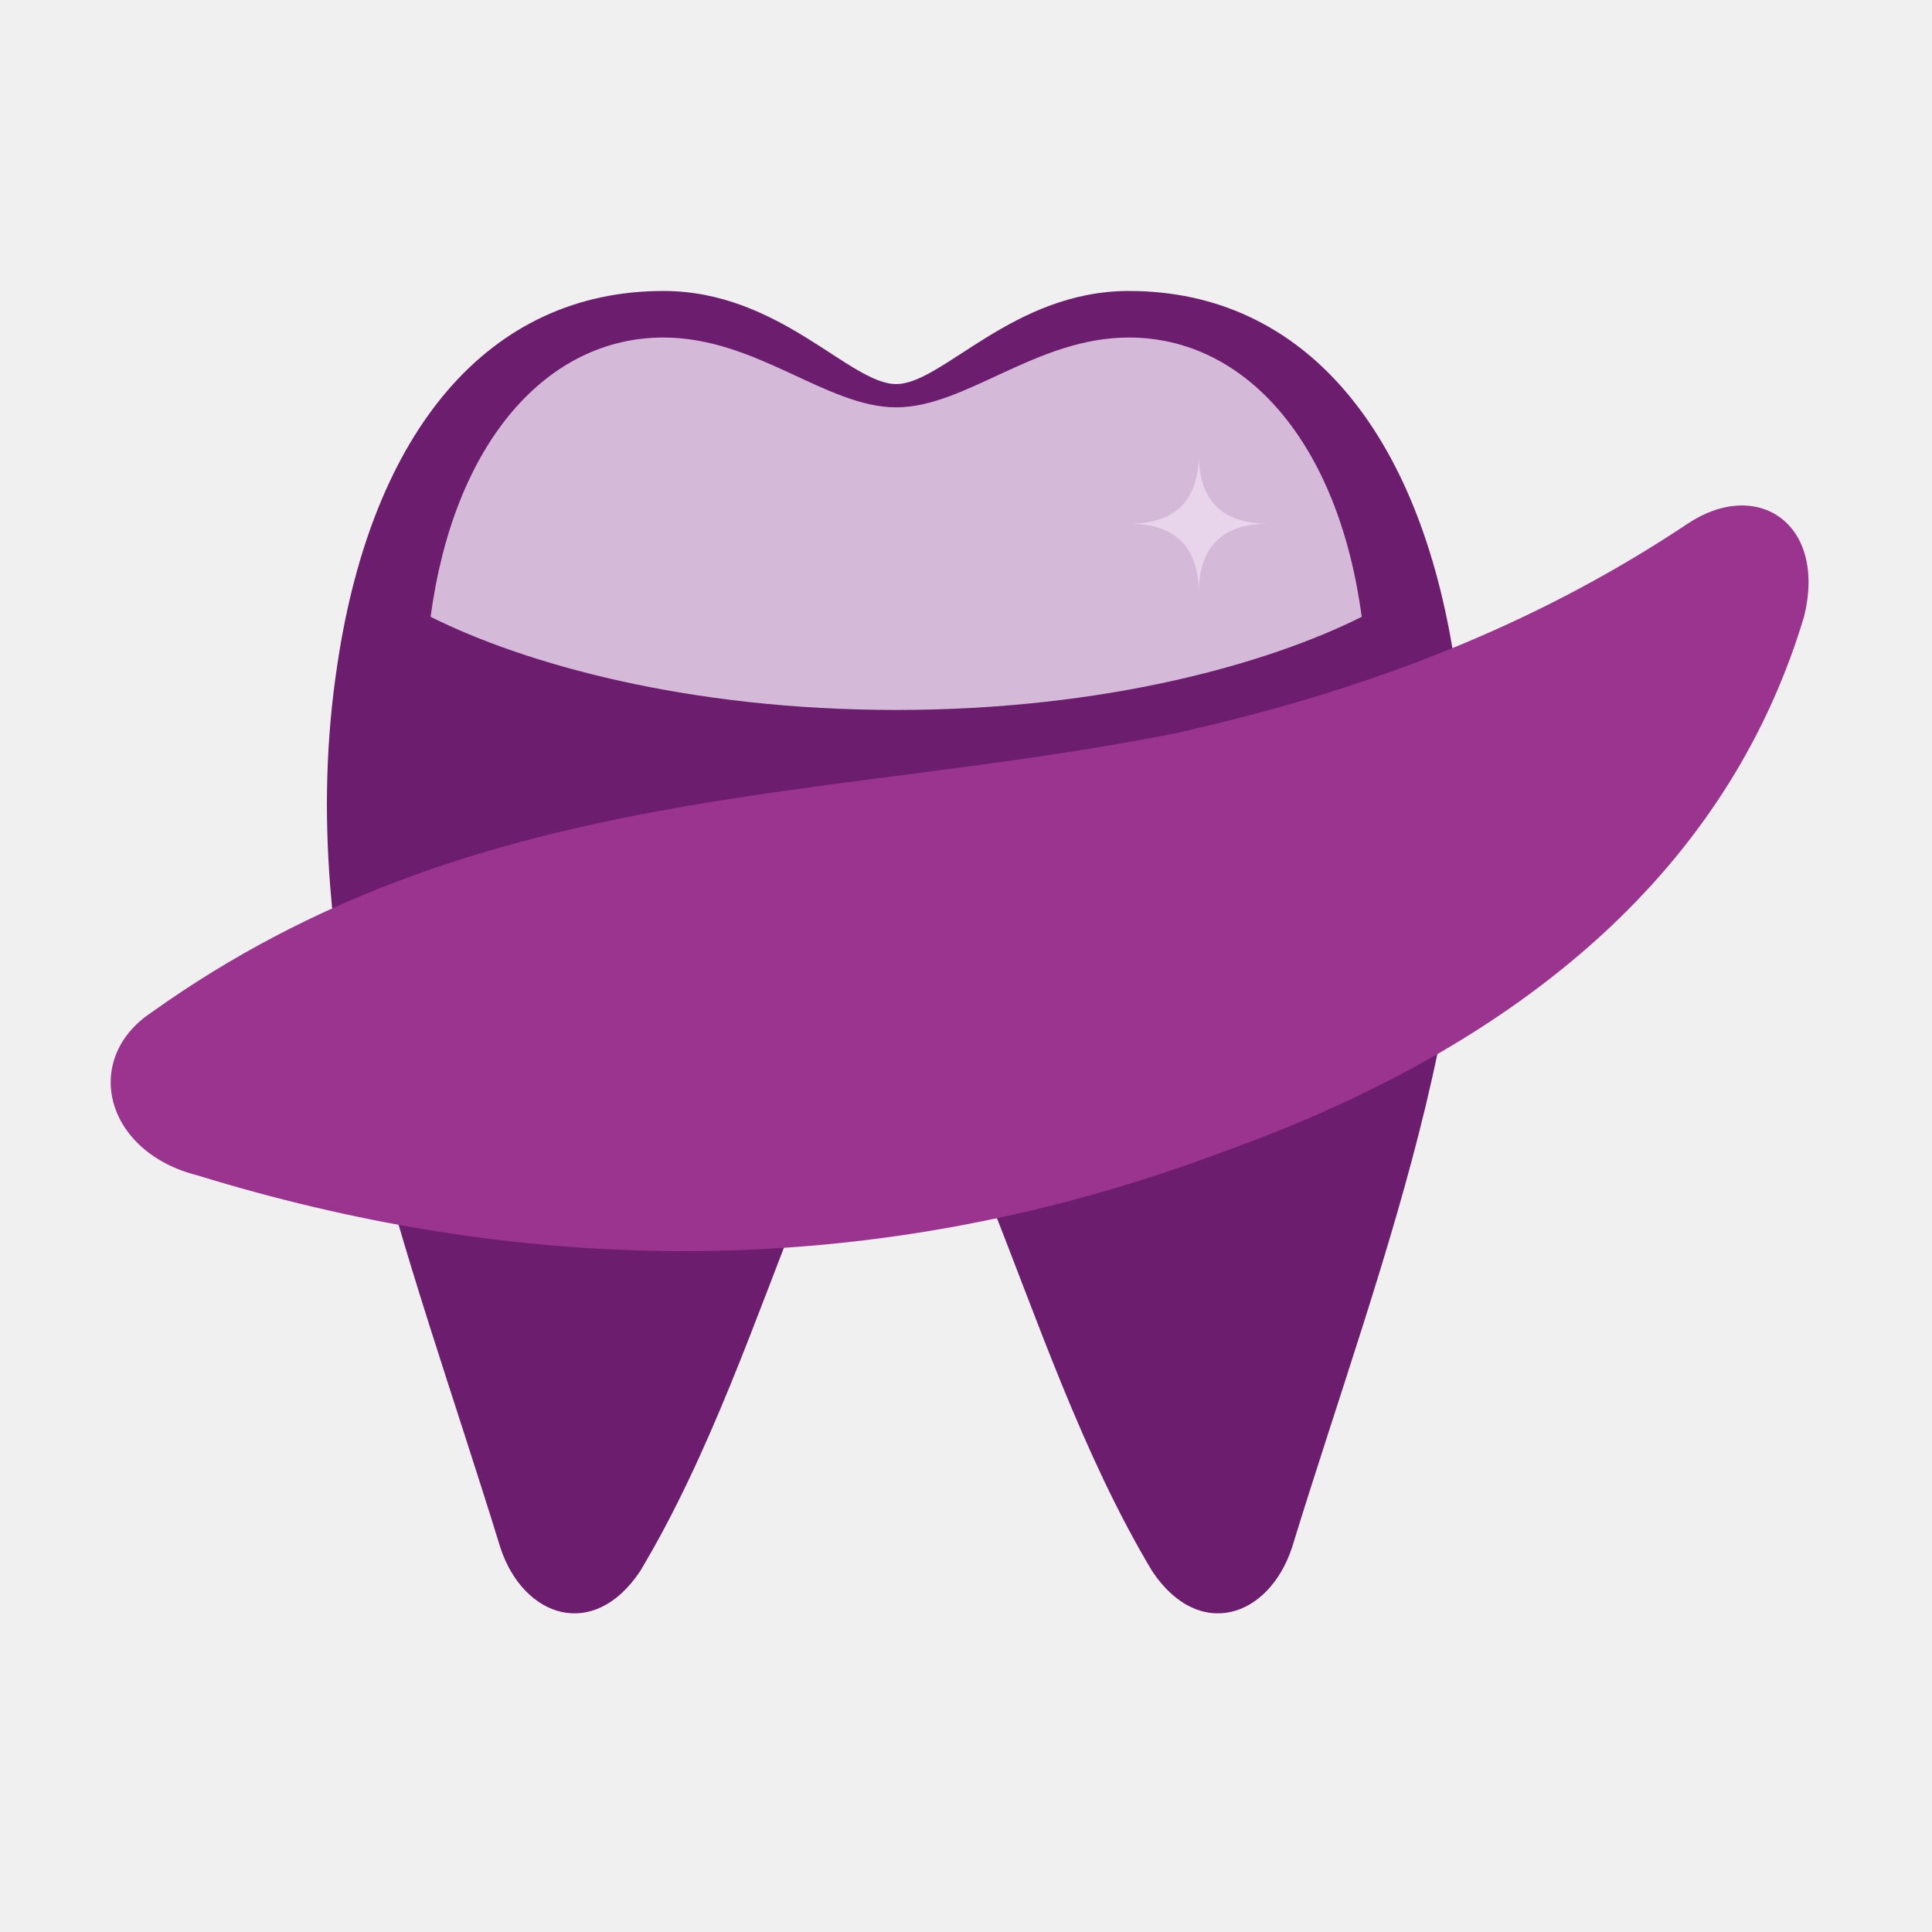
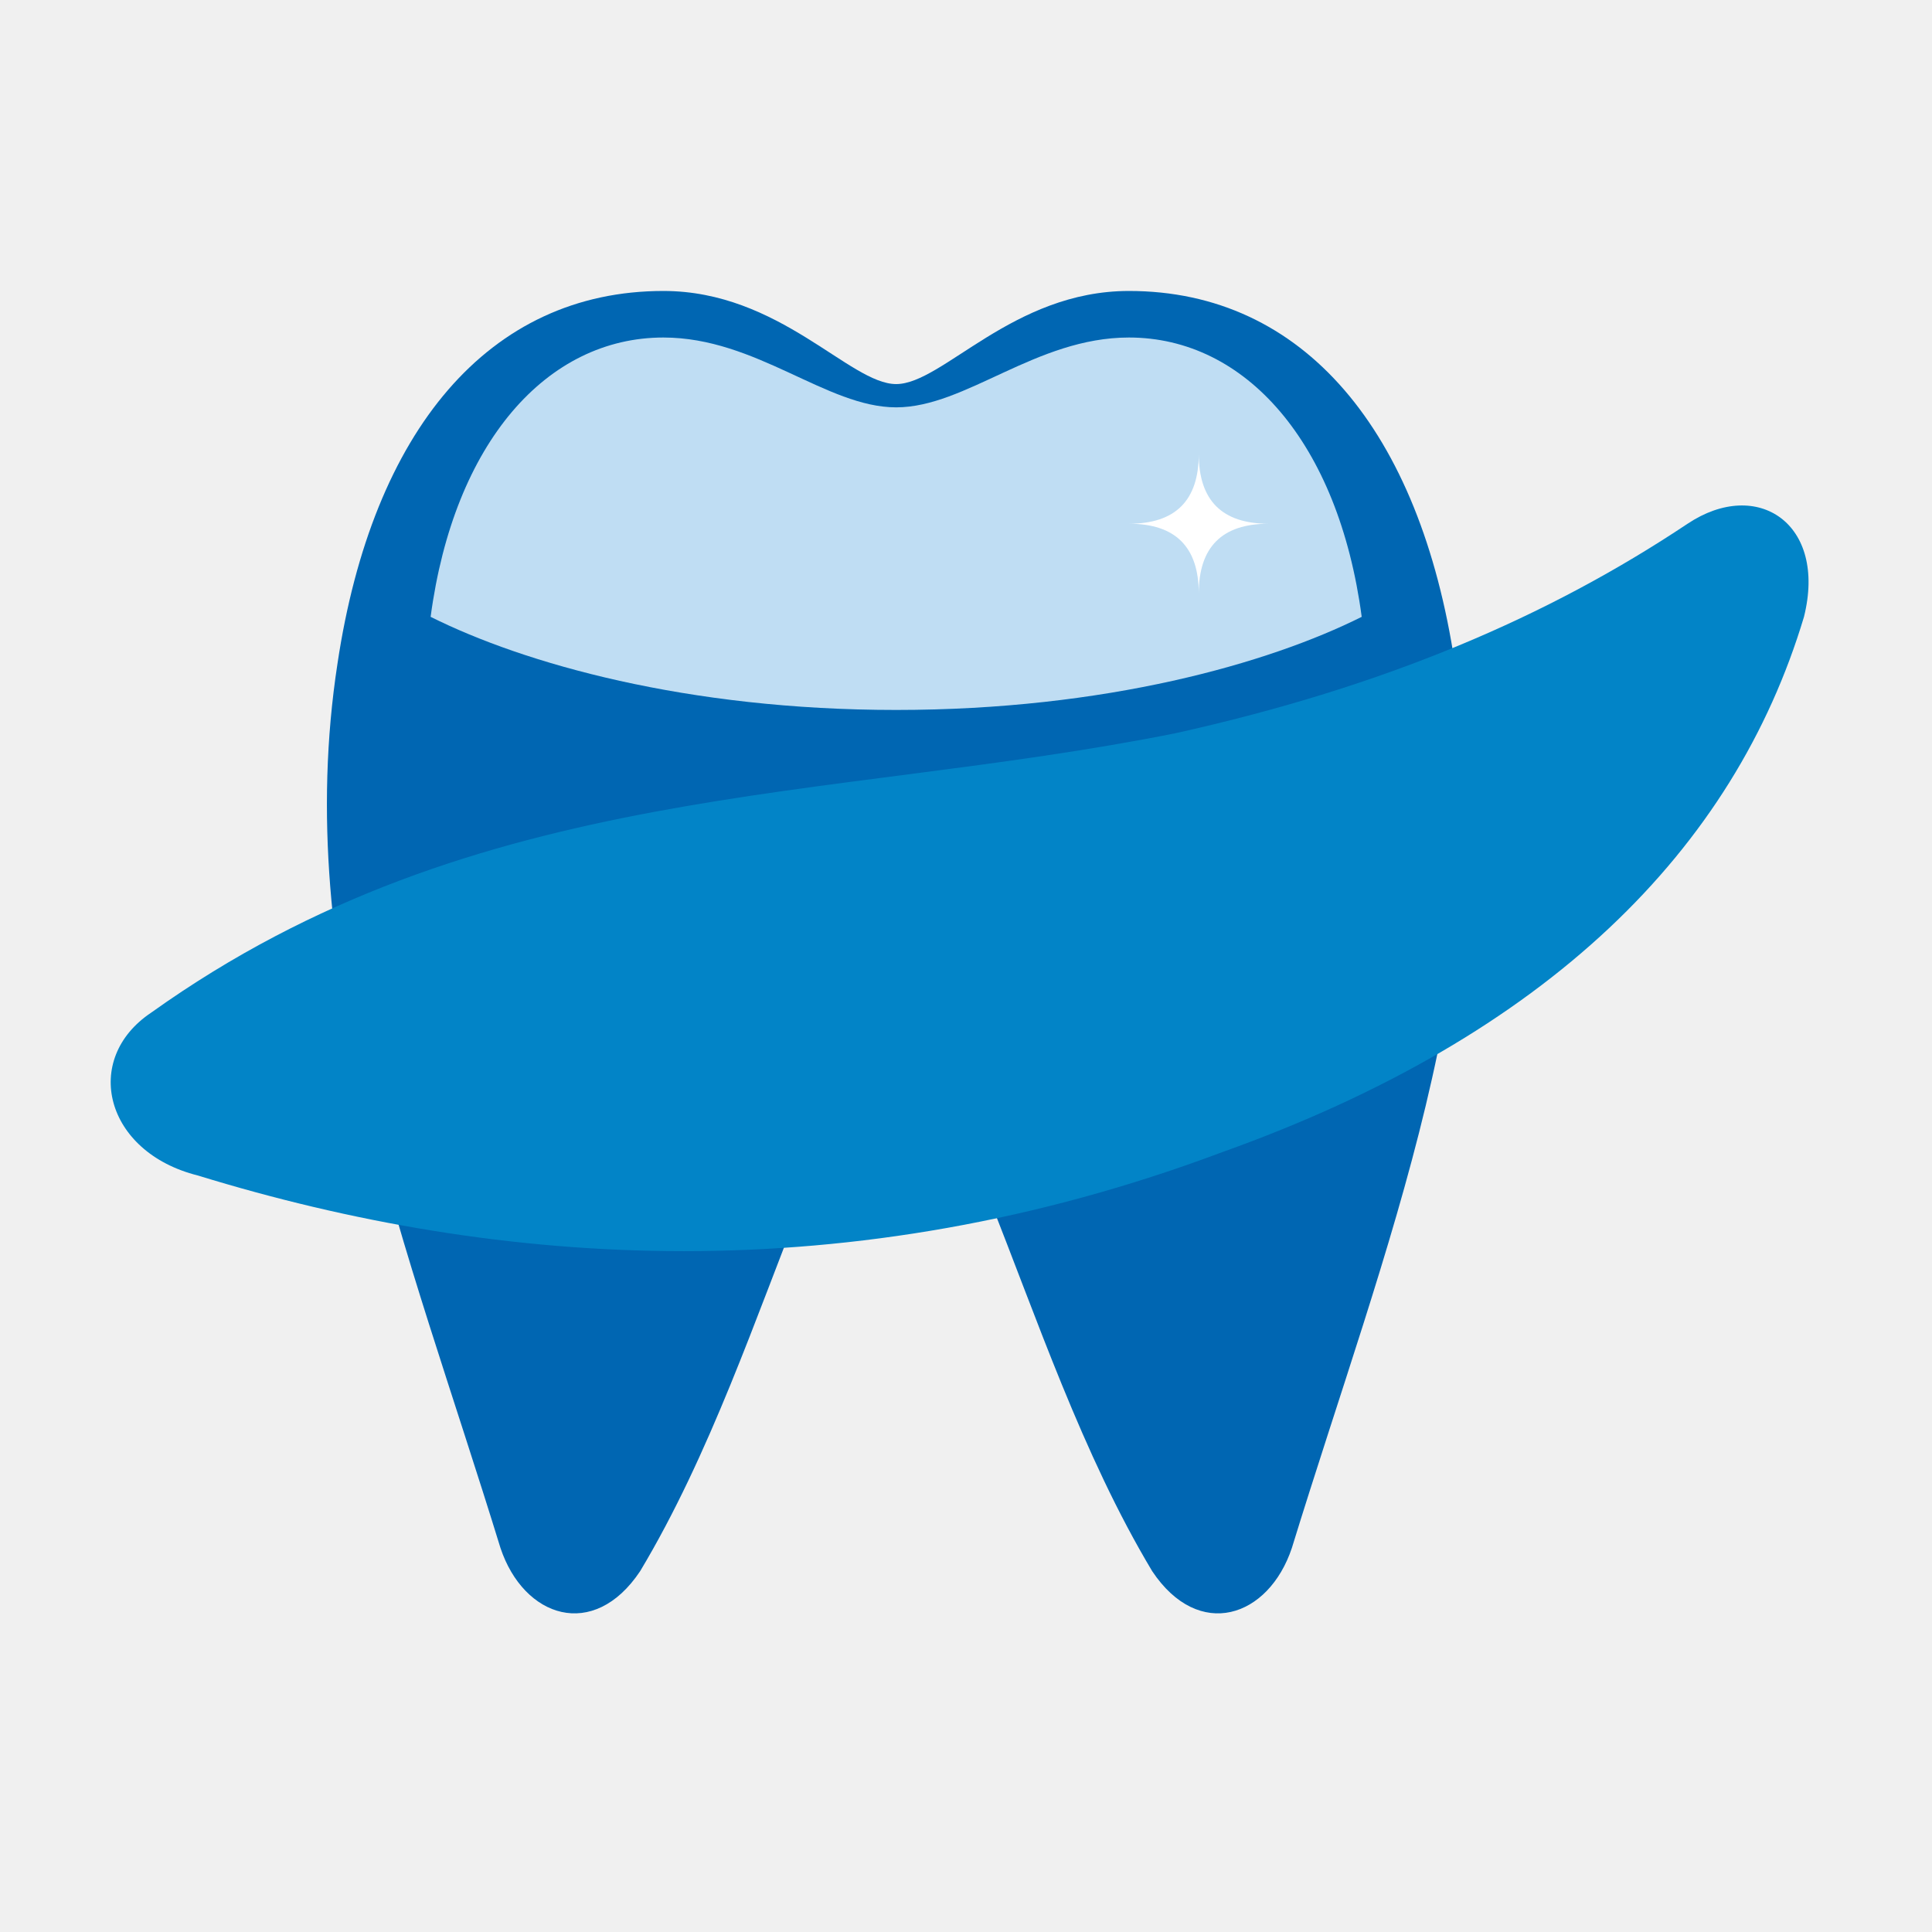
<svg xmlns="http://www.w3.org/2000/svg" width="112" height="112" viewBox="63 45 166 166" role="img" aria-labelledby="marca-title">
-   <path d="M 120 70 C 105 70 95 82 92 102 C 88 128 98 152 106 178 C 108 184 114 186 118 180 C 124 170 128 158 132 148 C 136 142 144 142 148 148 C 152 158 156 170 162 180 C 166 186 172 184 174 178 C 182 152 192 128 188 102 C 185 82 175 70 160 70 C 150 70 144 78 140 78 C 136 78 130 70 120 70 Z" fill="#6C1D6E" />
-   <path d="M 120 74 C 110 74 102 83 100 98 C 108 102 122 106 140 106 C 158 106 172 102 180 98 C 178 83 170 74 160 74 C 152 74 146 80 140 80 C 134 80 128 74 120 74 Z" fill="#E8D5EB" fill-opacity="0.85" />
-   <path d="M 76 132 C 70 136 72 144 80 146 C 106 154 136 156 168 144 C 196 134 212 118 218 98 C 220 90 214 86 208 90 C 196 98 182 104 164 108 C 134 114 104 112 76 132 Z" fill="#9A348E" />
-   <path d="M 166 84 Q 166 90 172 90 Q 166 90 166 96 Q 166 90 160 90 Q 166 90 166 84 Z" fill="#E8D5EB" />
+   <path d="M 120 70 C 105 70 95 82 92 102 C 88 128 98 152 106 178 C 108 184 114 186 118 180 C 124 170 128 158 132 148 C 136 142 144 142 148 148 C 152 158 156 170 162 180 C 166 186 172 184 174 178 C 182 152 192 128 188 102 C 185 82 175 70 160 70 C 150 70 144 78 140 78 C 136 78 130 70 120 70 Z" fill="#0066b2" />
+   <path d="M 120 74 C 110 74 102 83 100 98 C 108 102 122 106 140 106 C 158 106 172 102 180 98 C 178 83 170 74 160 74 C 152 74 146 80 140 80 C 134 80 128 74 120 74 Z" fill="#e0f2fe" fill-opacity="0.85" />
+   <path d="M 76 132 C 70 136 72 144 80 146 C 106 154 136 156 168 144 C 196 134 212 118 218 98 C 220 90 214 86 208 90 C 196 98 182 104 164 108 C 134 114 104 112 76 132 Z" fill="#0284c7" />
+   <path d="M 166 84 Q 166 90 172 90 Q 166 90 166 96 Q 166 90 160 90 Q 166 90 166 84 Z" fill="#ffffff" />
</svg>
